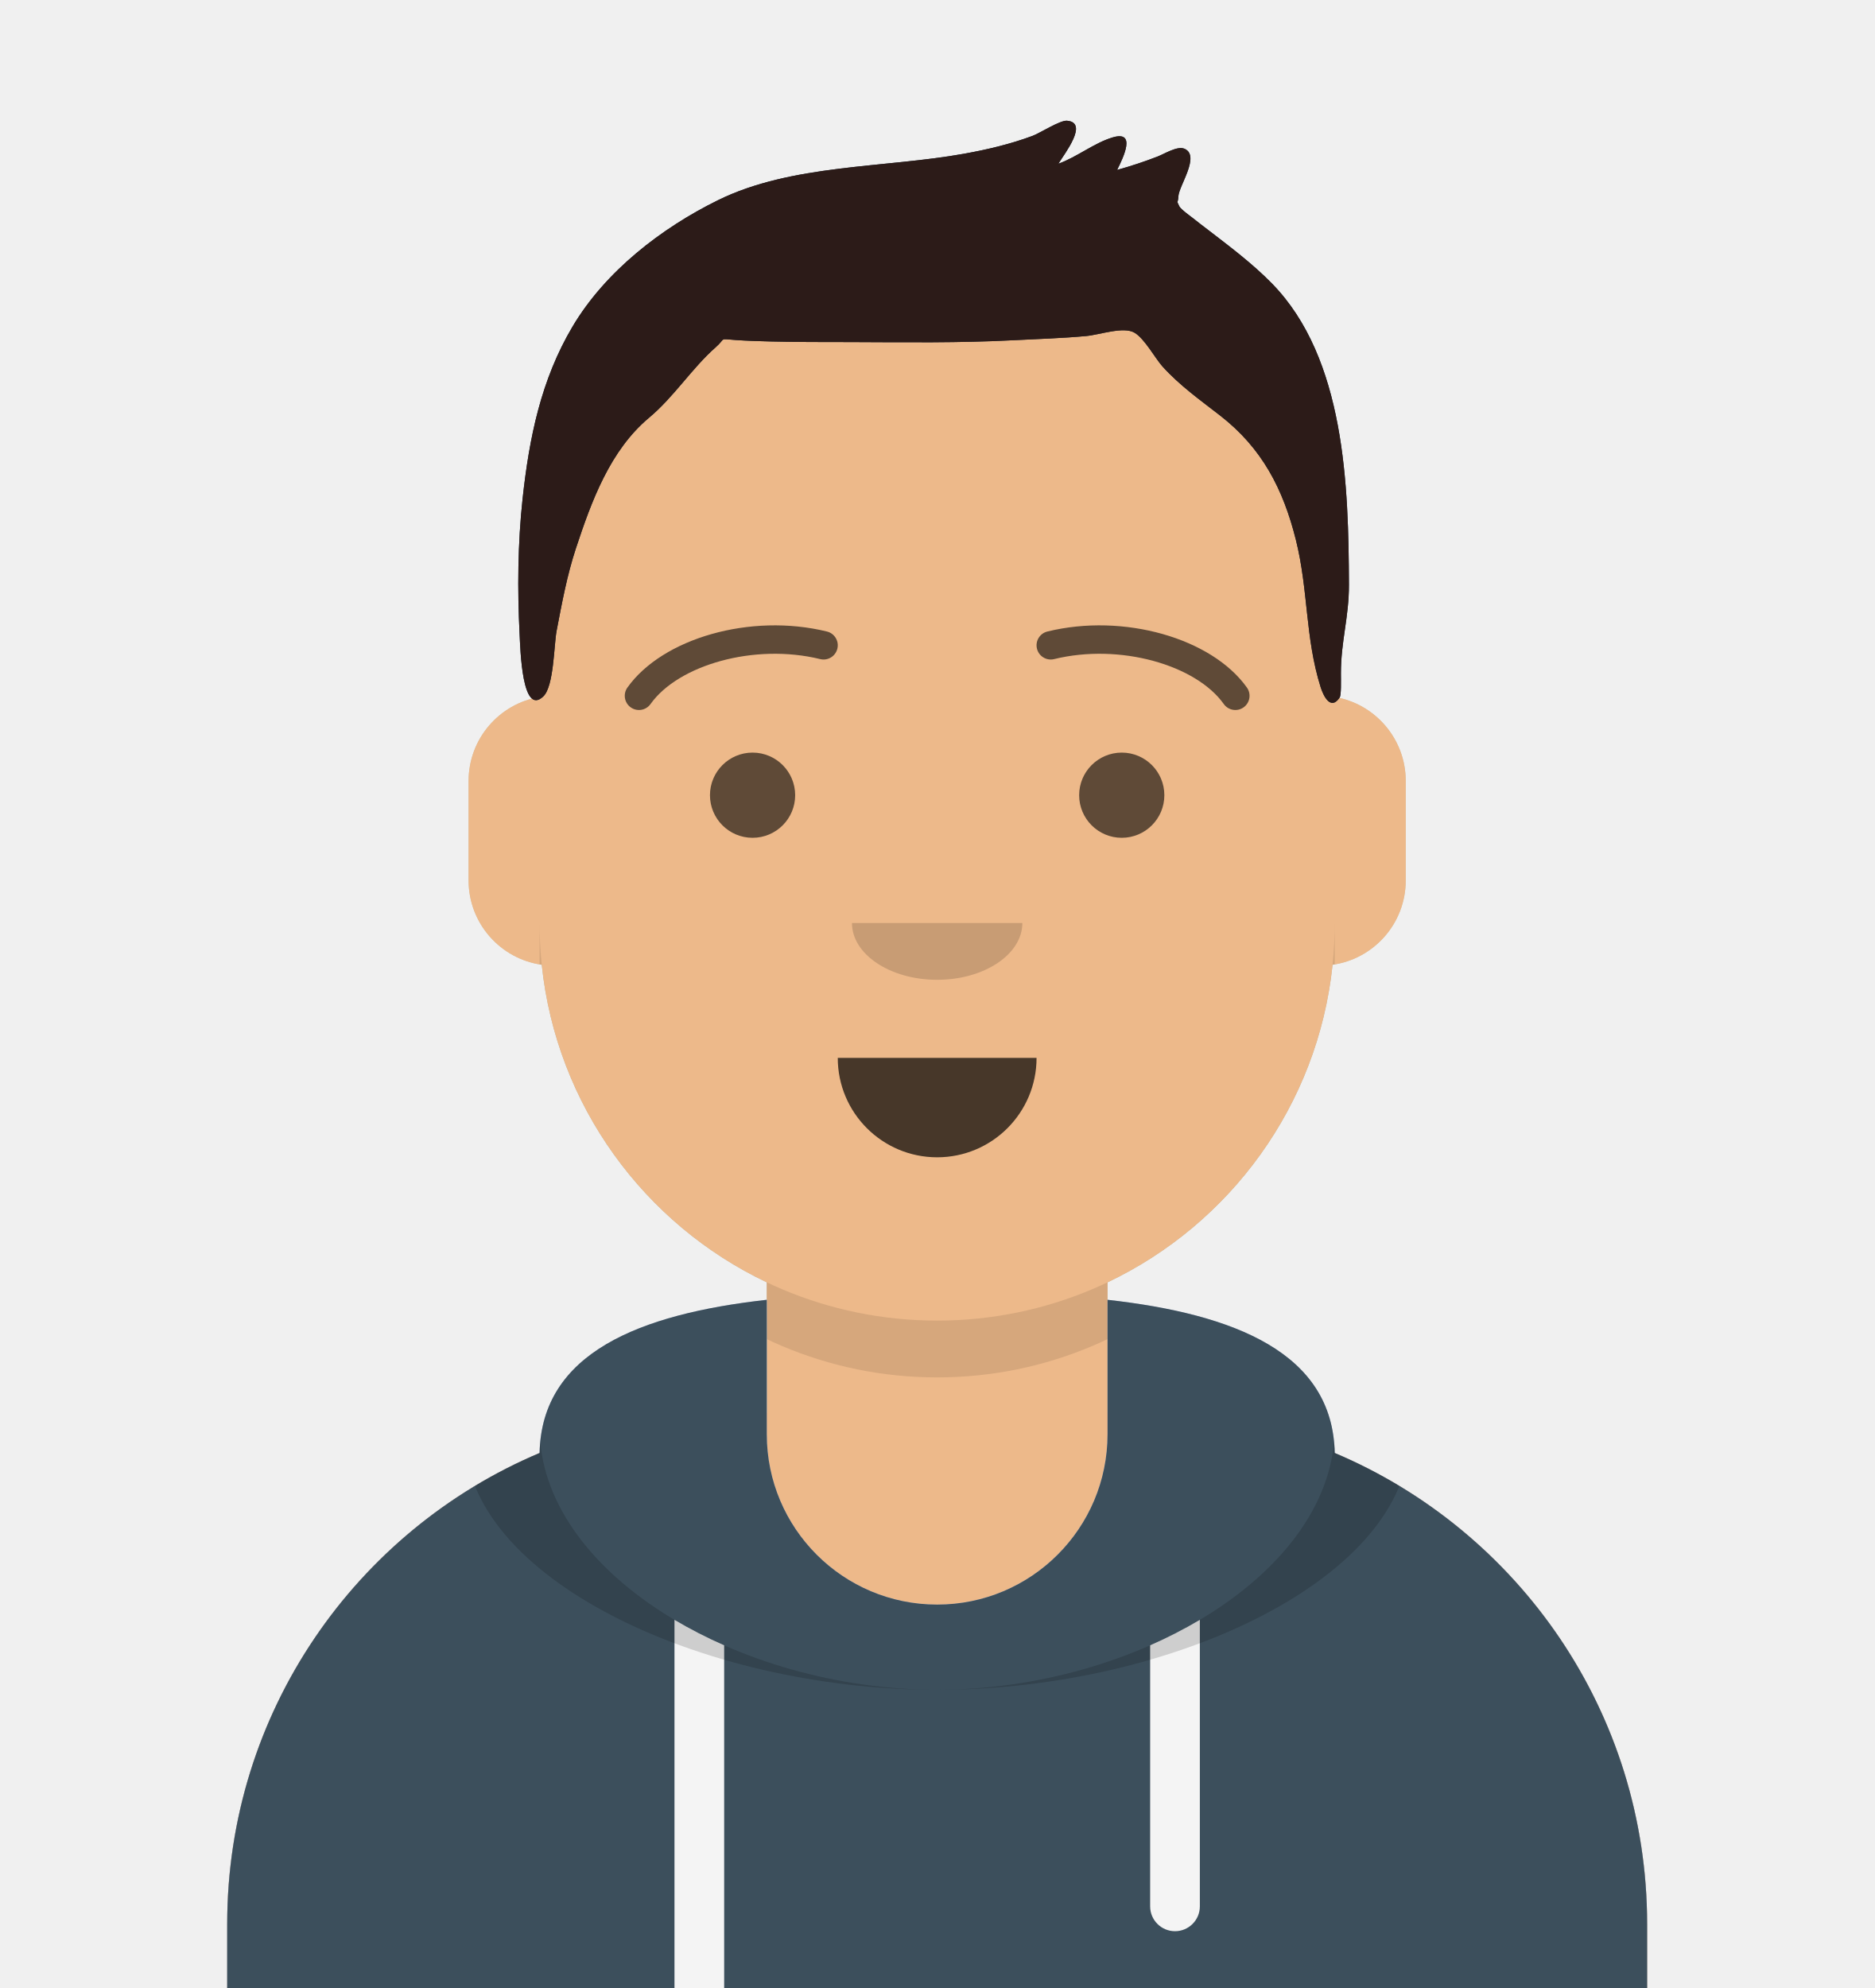
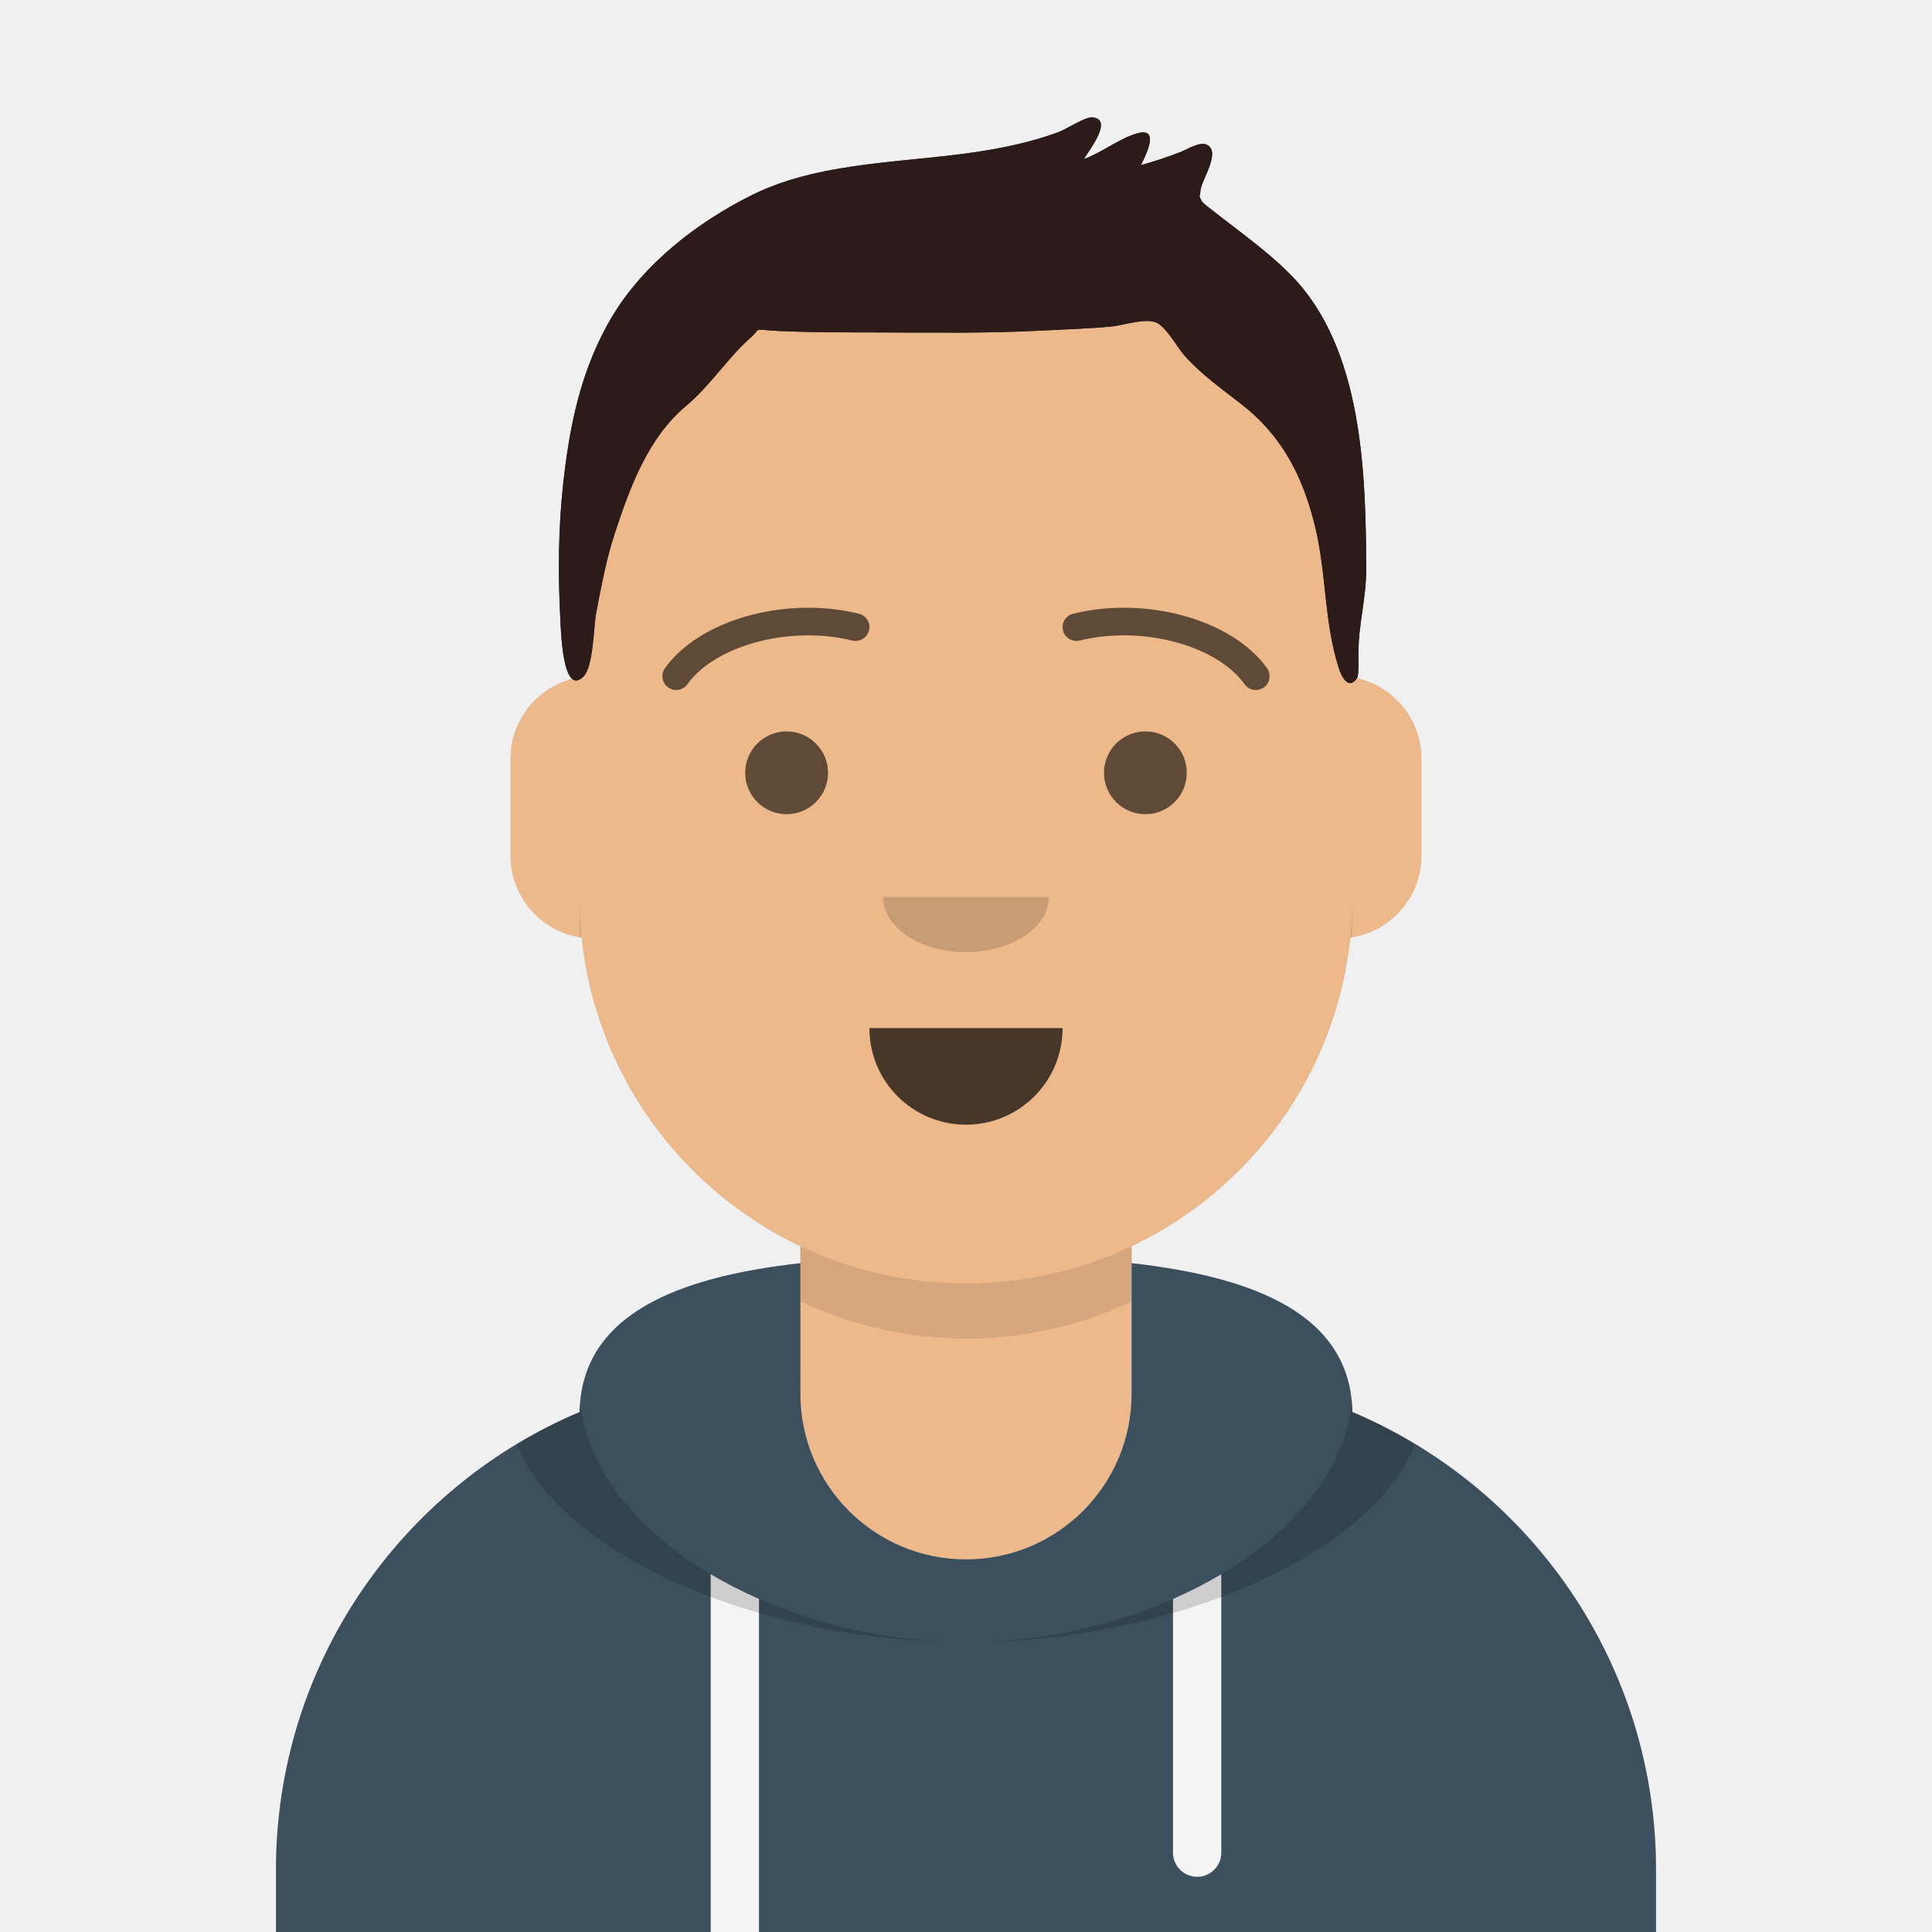
- <svg xmlns="http://www.w3.org/2000/svg" xmlns:xlink="http://www.w3.org/1999/xlink" width="264px" height="280px" viewBox="0 0 264 280" version="1.1">
+ <svg xmlns="http://www.w3.org/2000/svg" xmlns:xlink="http://www.w3.org/1999/xlink" width="280px" height="280px" viewBox="0 0 264 280" version="1.1">
  <defs>
    <circle id="react-path-1" cx="120" cy="120" r="120" />
    <path d="M12,160 C12,226.274 65.726,280 132,280 C198.274,280 252,226.274 252,160 L264,160 L264,-1.42108547e-14 L-3.19744231e-14,-1.42108547e-14 L-3.19744231e-14,160 L12,160 Z" id="react-path-2" />
    <path d="M124,144.611 L124,163 L128,163 L128,163 C167.765,163 200,195.235 200,235 L200,244 L0,244 L0,235 C-4.86974701e-15,195.235 32.235,163 72,163 L72,163 L76,163 L76,144.611 C58.763,136.422 46.372,119.687 44.305,99.881 C38.48,99.058 34,94.052 34,88 L34,74 C34,68.054 38.325,63.118 44,62.166 L44,56 L44,56 C44,25.072 69.072,5.68137151e-15 100,0 L100,0 L100,0 C130.928,-5.68137151e-15 156,25.072 156,56 L156,62.166 C161.675,63.118 166,68.054 166,74 L166,88 C166,94.052 161.52,99.058 155.695,99.881 C153.628,119.687 141.237,136.422 124,144.611 Z" id="react-path-3" />
  </defs>
  <g id="Avataaar" stroke="none" stroke-width="1" fill="none" fill-rule="evenodd">
    <g transform="translate(-825, -1100)" id="Avataaar/Circle">
      <g transform="translate(825, 1100)">
        <g id="Mask" />
        <g id="Avataaar" stroke-width="1" fill-rule="evenodd" mask="url(#react-mask-5)">
          <g id="Body" transform="translate(32, 36)">
            <mask id="react-mask-6" fill="white">
              <use xlink:href="#react-path-3" />
            </mask>
            <use fill="#D0C6AC" xlink:href="#react-path-3" />
            <g id="Skin/👶🏽-03-Brown" mask="url(#react-mask-6)" fill="#EDB98A">
              <g transform="translate(0, 0)" id="Color">
                <rect x="0" y="0" width="264" height="280" />
              </g>
            </g>
            <path d="M156,79 L156,102 C156,132.928 130.928,158 100,158 C69.072,158 44,132.928 44,102 L44,79 L44,94 C44,124.928 69.072,150 100,150 C130.928,150 156,124.928 156,94 L156,79 Z" id="Neck-Shadow" fill-opacity="0.1" fill="#000000" mask="url(#react-mask-6)" />
          </g>
          <g id="Clothing/Hoodie" transform="translate(0, 170)">
            <defs>
              <path d="M108,13.071 C90.081,15.076 76.28,20.552 76.004,34.645 C50.146,45.568 32,71.165 32,100.999 L32,100.999 L32,110 L232,110 L232,100.999 C232,71.165 213.854,45.568 187.996,34.645 C187.72,20.552 173.919,15.076 156,13.071 L156,32 L156,32 C156,45.255 145.255,56 132,56 L132,56 C118.745,56 108,45.255 108,32 L108,13.071 Z" id="react-path-579" />
            </defs>
            <mask id="react-mask-580" fill="white">
              <use xlink:href="#react-path-579" />
            </mask>
            <use id="Hoodie" fill="#B7C1DB" fill-rule="evenodd" xlink:href="#react-path-579" />
            <g id="Color/Palette/Gray-01" mask="url(#react-mask-580)" fill-rule="evenodd" fill="#3C4F5C">
              <rect id="🖍Color" x="0" y="0" width="264" height="110" />
            </g>
            <path d="M102,61.739 L102,110 L95,110 L95,58.15 C97.204,59.46 99.547,60.661 102,61.739 Z M169,58.15 L169,98.5 C169,100.433 167.433,102 165.5,102 C163.567,102 162,100.433 162,98.5 L162,61.739 C164.453,60.661 166.796,59.46 169,58.15 Z" id="Straps" fill="#F4F4F4" fill-rule="evenodd" mask="url(#react-mask-580)" />
            <path d="M90.96,12.724 C75.909,15.571 65.5,21.243 65.5,32.308 C65.5,52.02 98.538,68 132,68 C165.462,68 198.5,52.02 198.5,32.308 C198.5,21.243 188.091,15.571 173.04,12.724 C182.125,16.074 188,21.706 188,31.077 C188,51.469 160.179,68 132,68 C103.821,68 76,51.469 76,31.077 C76,21.706 81.875,16.074 90.96,12.724 Z" id="Shadow" fill-opacity="0.16" fill="#000000" fill-rule="evenodd" mask="url(#react-mask-580)" />
          </g>
          <g id="Face" transform="translate(76, 82)" fill="#000000">
            <g id="Mouth/Default" transform="translate(2, 52)" fill-opacity="0.7">
              <path d="M40,15 C40,22.732 46.268,29 54,29 L54,29 C61.732,29 68,22.732 68,15" id="Mouth" />
            </g>
            <g id="Nose/Default" transform="translate(28, 40)" fill-opacity="0.16">
              <path d="M16,8 C16,12.418 21.373,16 28,16 L28,16 C34.627,16 40,12.418 40,8" id="Nose" />
            </g>
            <g id="Eyes/Default-😀" transform="translate(0, 8)" fill-opacity="0.6">
              <circle id="Eye" cx="30" cy="22" r="6" />
              <circle id="Eye" cx="82" cy="22" r="6" />
            </g>
            <g id="Eyebrow/Outline/Default" fill-opacity="0.6">
              <g id="I-Browse" transform="translate(12, 6)">
                <path d="M3.63,11.159 C7.545,5.65 18.278,2.561 27.523,4.831 C28.596,5.095 29.679,4.439 29.942,3.366 C30.206,2.293 29.55,1.21 28.477,0.947 C17.74,-1.69 5.312,1.887 0.37,8.841 C-0.27,9.742 -0.059,10.99 0.841,11.63 C1.742,12.27 2.99,12.059 3.63,11.159 Z" id="Eyebrow" fill-rule="nonzero" />
                <path d="M61.63,11.159 C65.545,5.65 76.278,2.561 85.523,4.831 C86.596,5.095 87.679,4.439 87.942,3.366 C88.206,2.293 87.55,1.21 86.477,0.947 C75.74,-1.69 63.312,1.887 58.37,8.841 C57.73,9.742 57.941,10.99 58.841,11.63 C59.742,12.27 60.99,12.059 61.63,11.159 Z" id="Eyebrow" fill-rule="nonzero" transform="translate(73.00015, 6.039198) scale(-1, 1) translate(-73.00015, -6.039198) " />
              </g>
            </g>
          </g>
          <g id="Top" stroke-width="1" fill-rule="evenodd">
            <defs>
              <rect id="react-path-473" x="0" y="0" width="264" height="280" />
              <path d="M180.15,39.92 C177.39,37.1 174.186,34.707 171.069,32.307 C170.382,31.777 169.683,31.261 169.011,30.712 C168.858,30.587 167.292,29.466 167.105,29.053 C166.654,28.06 166.915,28.833 166.977,27.649 C167.056,26.151 170.111,21.919 167.831,20.949 C166.828,20.522 165.04,21.658 164.078,22.033 C162.196,22.767 160.292,23.393 158.347,23.933 C159.279,22.076 161.055,18.359 157.716,19.354 C155.114,20.129 152.69,22.122 150.076,23.059 C150.941,21.642 154.4,17.248 151.274,17.002 C150.302,16.926 147.471,18.75 146.424,19.14 C143.287,20.305 140.083,21.059 136.79,21.653 C125.592,23.671 112.497,23.095 102.137,28.193 C94.149,32.124 86.263,38.222 81.648,45.988 C77.201,53.473 75.538,61.664 74.607,70.241 C73.924,76.536 73.868,83.043 74.188,89.36 C74.292,91.43 74.525,100.971 77.532,98.081 C79.03,96.642 79.019,90.828 79.396,88.86 C80.147,84.945 80.87,81.013 82.122,77.223 C84.328,70.544 86.931,63.43 92.427,58.83 C95.954,55.878 98.431,51.889 101.806,48.911 C103.322,47.574 102.165,47.713 104.603,47.889 C106.241,48.006 107.885,48.051 109.526,48.094 C113.322,48.193 117.124,48.168 120.921,48.181 C128.568,48.209 136.179,48.317 143.819,47.916 C147.214,47.739 150.618,47.642 154.004,47.328 C155.895,47.153 159.251,45.941 160.808,46.867 C162.233,47.714 163.713,50.482 164.736,51.615 C167.154,54.294 170.036,56.339 172.862,58.535 C178.757,63.115 181.732,68.867 183.523,76.023 C185.306,83.153 184.806,89.768 187.013,96.785 C187.402,98.018 188.429,100.145 189.695,98.239 C189.93,97.885 189.87,95.939 189.87,94.819 C189.87,90.3 191.014,86.908 191,82.359 C190.944,68.527 190.496,50.491 180.15,39.92 Z" id="react-path-472" />
              <filter x="-0.8%" y="-2.0%" width="101.5%" height="108.0%" filterUnits="objectBoundingBox" id="react-filter-469">
                <feOffset dx="0" dy="2" in="SourceAlpha" result="shadowOffsetOuter1" />
                <feColorMatrix values="0 0 0 0 0   0 0 0 0 0   0 0 0 0 0  0 0 0 0.16 0" type="matrix" in="shadowOffsetOuter1" result="shadowMatrixOuter1" />
                <feMerge>
                  <feMergeNode in="shadowMatrixOuter1" />
                  <feMergeNode in="SourceGraphic" />
                </feMerge>
              </filter>
            </defs>
            <mask id="react-mask-471" fill="white">
              <use xlink:href="#react-path-473" />
            </mask>
            <g id="Mask" />
            <g id="Top/Short-Hair/Short-Flat" mask="url(#react-mask-471)">
              <g transform="translate(-1, 0)">
                <mask id="react-mask-470" fill="white">
                  <use xlink:href="#react-path-472" />
                </mask>
                <use id="Short-Hair" stroke="none" fill="#1F3140" fill-rule="evenodd" xlink:href="#react-path-472" />
                <g id="Skin/👶🏽-03-Brown" mask="url(#react-mask-470)" fill="#2C1B18">
                  <g transform="translate(0, 0) " id="Color">
                    <rect x="0" y="0" width="264" height="280" />
                  </g>
                </g>
              </g>
            </g>
          </g>
        </g>
      </g>
    </g>
  </g>
</svg>
